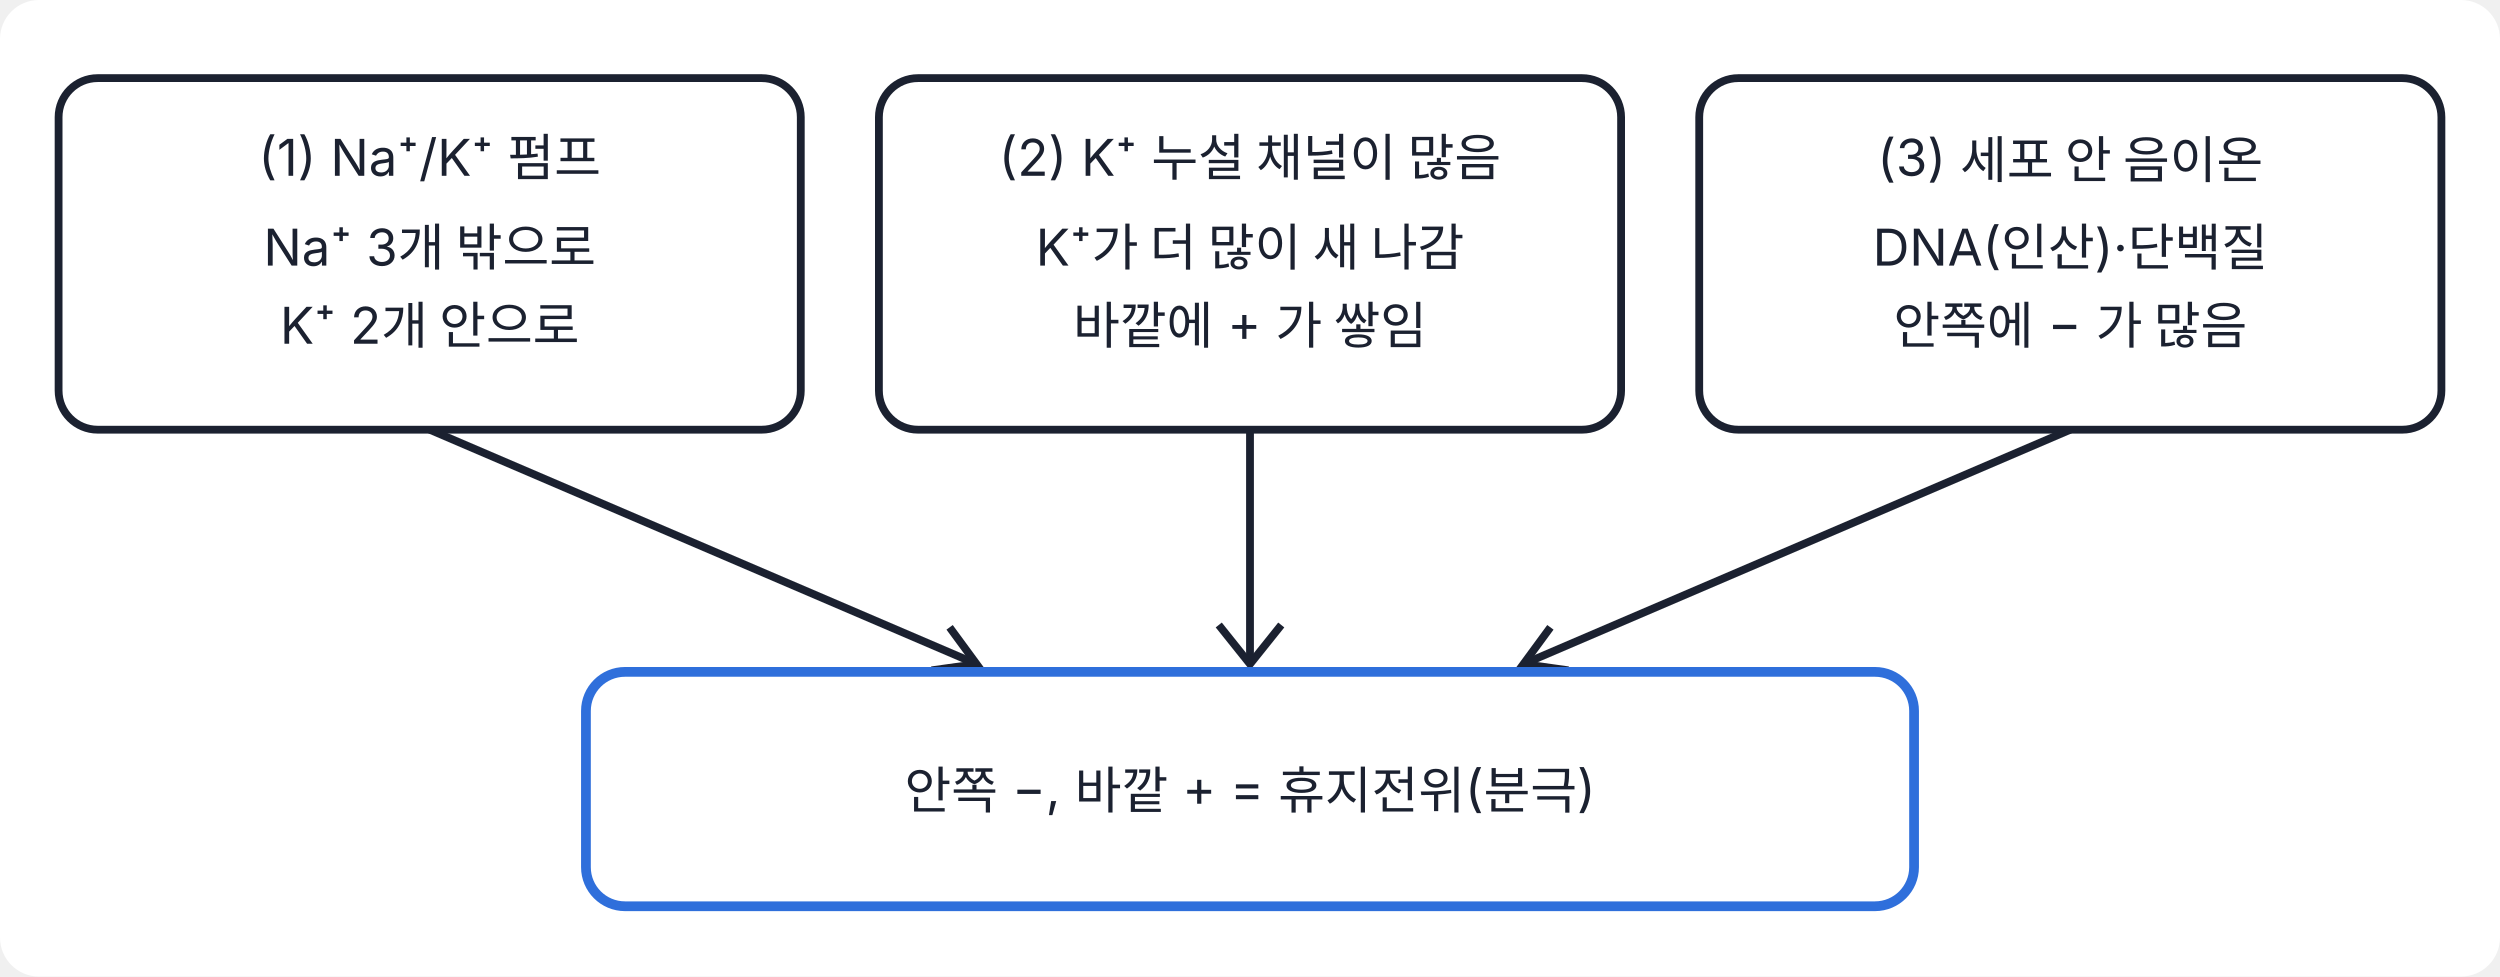
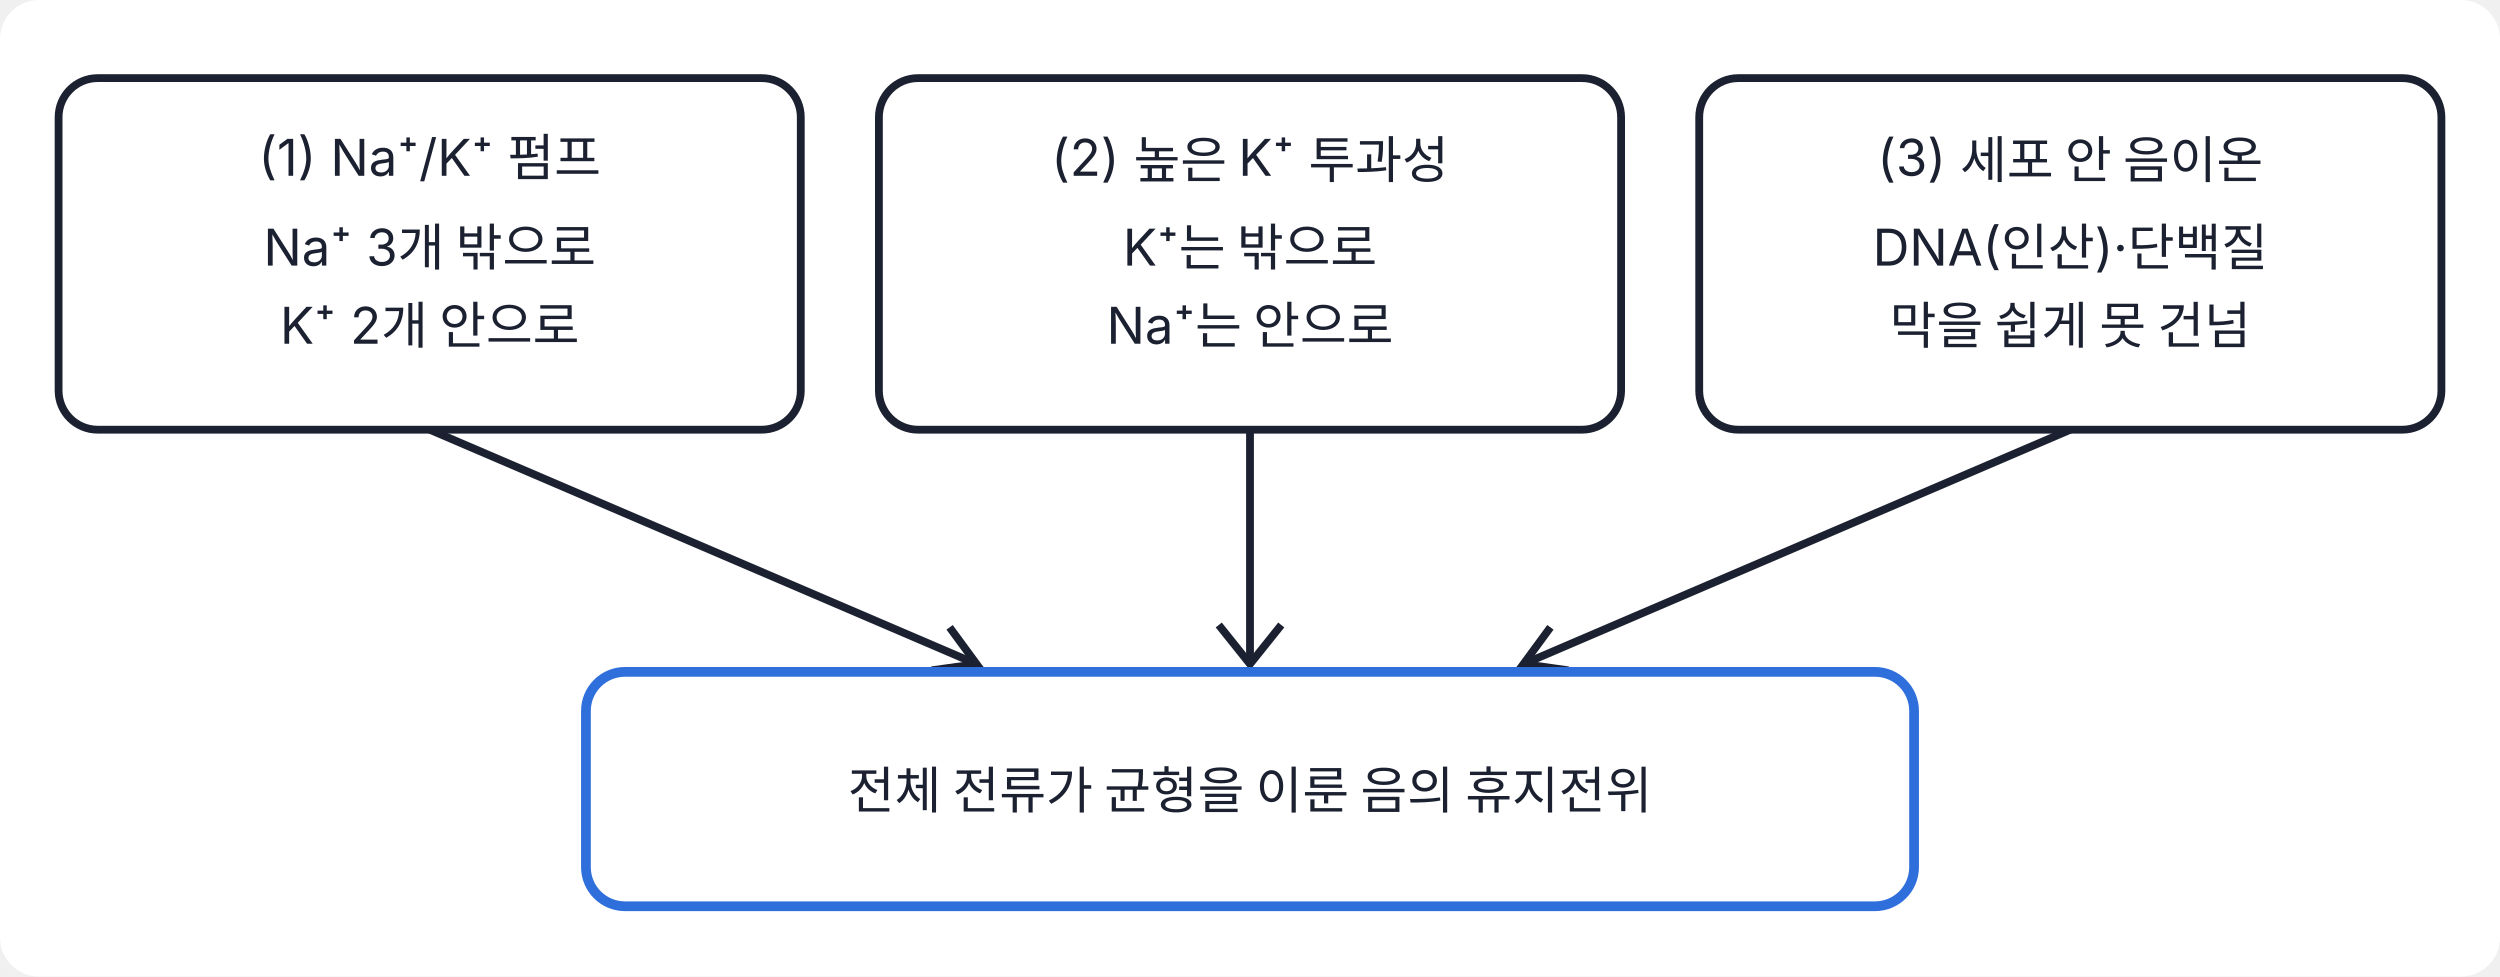
- <svg xmlns="http://www.w3.org/2000/svg" width="640" height="250" viewBox="0 0 640 250" role="img" aria-label="세 개의 테두리 상자, 곧 펌프의 Na⁺ 3개 밖·K⁺ 2개 안, K⁺ 누설 채널이 더 많아 K⁺가 더 새 나감, 세포 안 음이온 DNA와 단백질에서 화살표가 모여 아래 테두리 상자 안쪽 마이너스 바깥 플러스 휴지전위로 이어진다">
+ <svg xmlns="http://www.w3.org/2000/svg" width="640" height="250" viewBox="0 0 640 250" role="img" aria-label="펌프가 Na⁺와 K⁺의 농도 차를 유지한다. 휴지 상태의 막은 K⁺를 더 잘 통과시키고, DNA와 일부 단백질은 세포 안에 남는다. 전체 막전류가 균형을 이룰 때 안쪽 전위가 바깥보다 낮게 유지된다.">
  <style>
svg { color: #1b2130; font-family: -apple-system, 'Apple SD Gothic Neo', 'Noto Sans KR', sans-serif; }
.fig-ink { stroke: #1b2130; fill: none; stroke-width: 2; }
.fig-accent { stroke: #2f6fdb; fill: none; stroke-width: 2.5; }
.fig-danger { stroke: #d92d20; fill: none; stroke-width: 2.5; }
.fig-dot { fill: #2f6fdb; }
.fig-text { fill: #1b2130; font-size: 13px; }
.fig-muted { fill: #4a5468; font-size: 12px; }
.axis { stroke: #dde2ea; stroke-width: 1.5; }
.tick { fill: #4a5468; font-size: 11px; }
.plot-truth { fill: none; stroke: #4a5468; stroke-width: 1.5; stroke-dasharray: 5 4; }
.plot-fit { fill: none; stroke: #2f6fdb; stroke-width: 2.5; }
.pt-train { fill: #2f6fdb; }
.pt-test { fill: #b54708; }
.mark-ml { stroke: #2f6fdb; stroke-width: 1.5; stroke-dasharray: 3 3; }
.mark-map { stroke: #067647; stroke-width: 1.5; stroke-dasharray: 3 3; }
.plot-like { fill: none; stroke: #2f6fdb; stroke-width: 2; }
.plot-prior { fill: none; stroke: #6941c6; stroke-width: 2; stroke-dasharray: 6 4; }
.plot-post { fill: none; stroke: #067647; stroke-width: 3; }
</style>
  <rect x="0" y="0" width="640" height="250" rx="10" fill="#ffffff" />
  <rect x="15" y="20" width="190" height="90" rx="10" class="fig-ink" />
  <rect x="225" y="20" width="190" height="90" rx="10" class="fig-ink" />
  <rect x="435" y="20" width="190" height="90" rx="10" class="fig-ink" />
  <text x="110" y="45" text-anchor="middle" class="fig-text" font-size="13">(1) Na⁺/K⁺ 펌프</text>
  <text x="110" y="68" text-anchor="middle" class="fig-text" font-size="13">Na⁺ 3개 밖으로</text>
  <text x="110" y="88" text-anchor="middle" class="fig-text" font-size="13">K⁺ 2개 안으로</text>
-   <text x="320" y="45" text-anchor="middle" class="fig-text" font-size="13">(2) K⁺ 누설 채널이 많음</text>
-   <text x="320" y="68" text-anchor="middle" class="fig-text" font-size="13">K⁺가 더 많이 새 나감</text>
-   <text x="320" y="88" text-anchor="middle" class="fig-text" font-size="13">바깥에 + 가 쌓임</text>
+   <text x="320" y="45" text-anchor="middle" class="fig-text" font-size="13">(2) 높은 K⁺ 투과성</text>
+   <text x="320" y="68" text-anchor="middle" class="fig-text" font-size="13">K⁺는 밖으로</text>
+   <text x="320" y="88" text-anchor="middle" class="fig-text" font-size="13">Na⁺는 안으로</text>
  <text x="530" y="45" text-anchor="middle" class="fig-text" font-size="13">(3) 세포 안 음이온</text>
  <text x="530" y="68" text-anchor="middle" class="fig-text" font-size="13">DNA(인산)·단백질</text>
-   <text x="530" y="88" text-anchor="middle" class="fig-text" font-size="13">안쪽에 − 가 많음</text>
+   <text x="530" y="88" text-anchor="middle" class="fig-text" font-size="13">막을 쉽게 못 건넘</text>
  <line x1="110" y1="110" x2="250" y2="170" class="fig-ink" />
  <polyline points="238.5,171.6 250,170 243.1,160.6" class="fig-ink" />
  <line x1="320" y1="110" x2="320" y2="170" class="fig-ink" />
  <polyline points="312,160 320,170 328,160" class="fig-ink" />
  <line x1="530" y1="110" x2="390" y2="170" class="fig-ink" />
  <polyline points="401.5,171.6 390,170 396.9,160.6" class="fig-ink" />
  <rect x="150" y="172" width="340" height="60" rx="10" class="fig-accent" />
-   <text x="320" y="207" text-anchor="middle" class="fig-text" font-size="14">안쪽 −, 바깥 + = 휴지전위(분극)</text>
+   <text x="320" y="207" text-anchor="middle" class="fig-text" font-size="14">전체 전류가 균형을 이룬 음의 휴지전위</text>
</svg>
